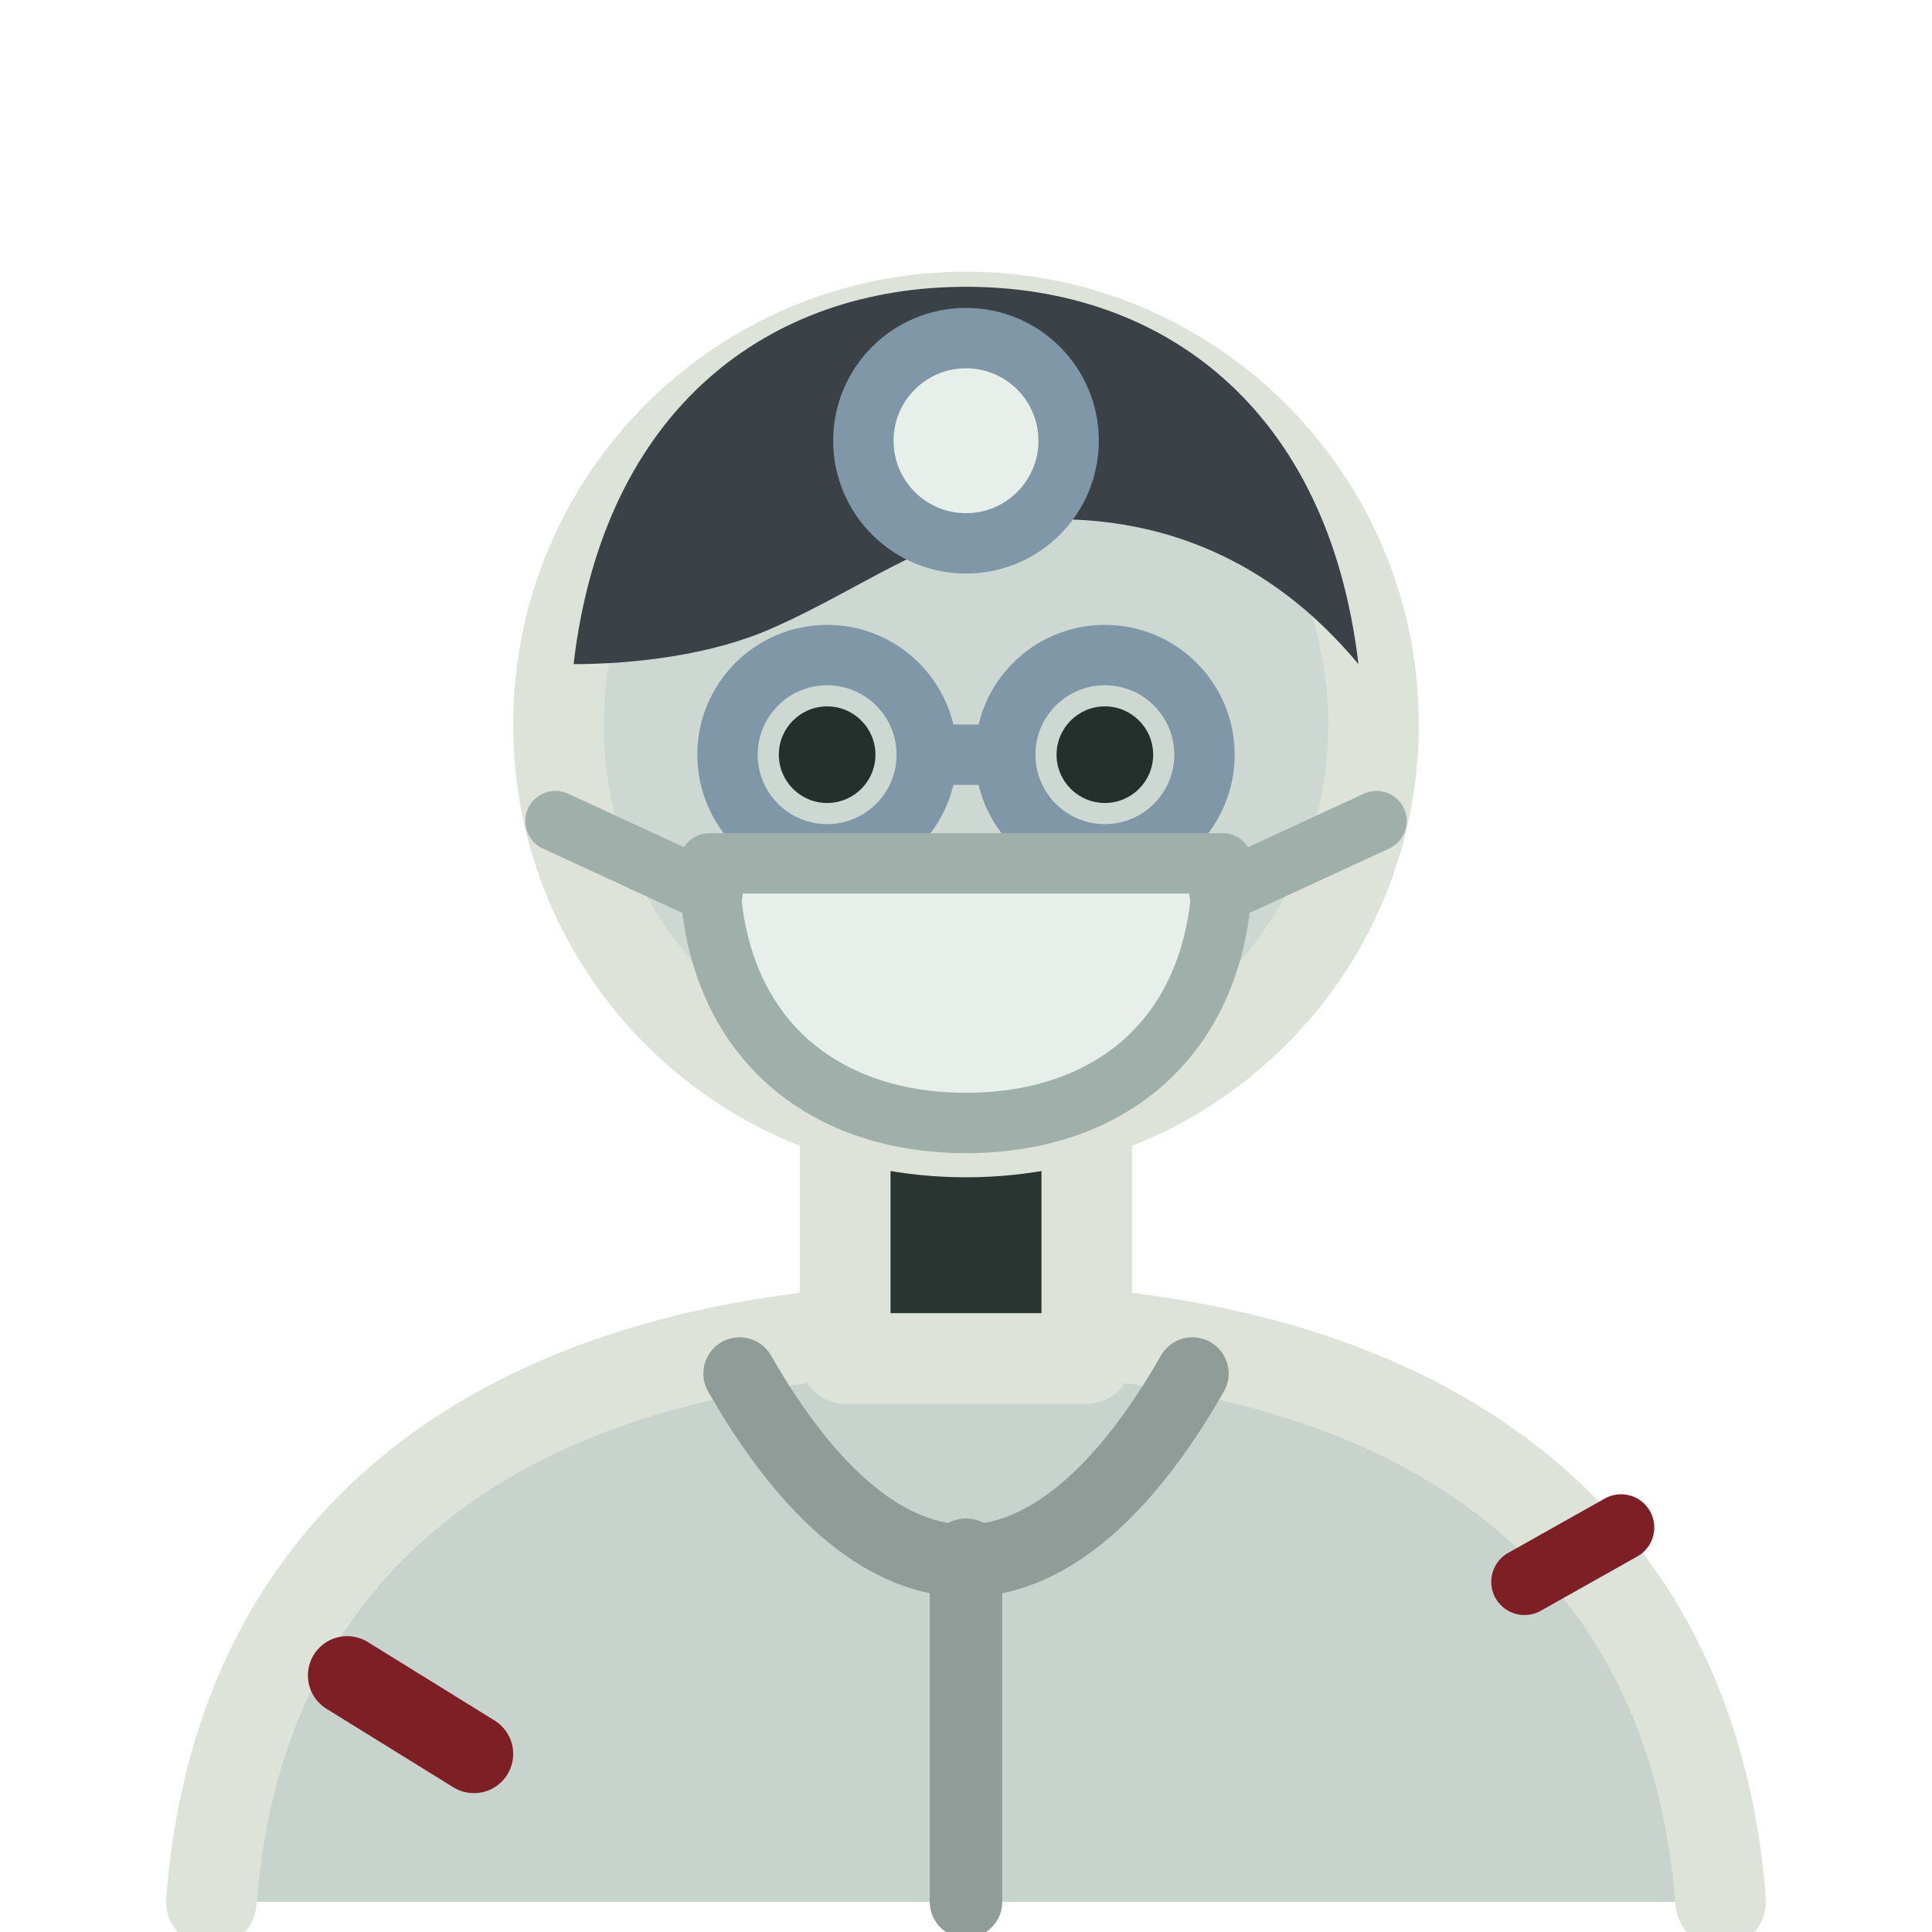
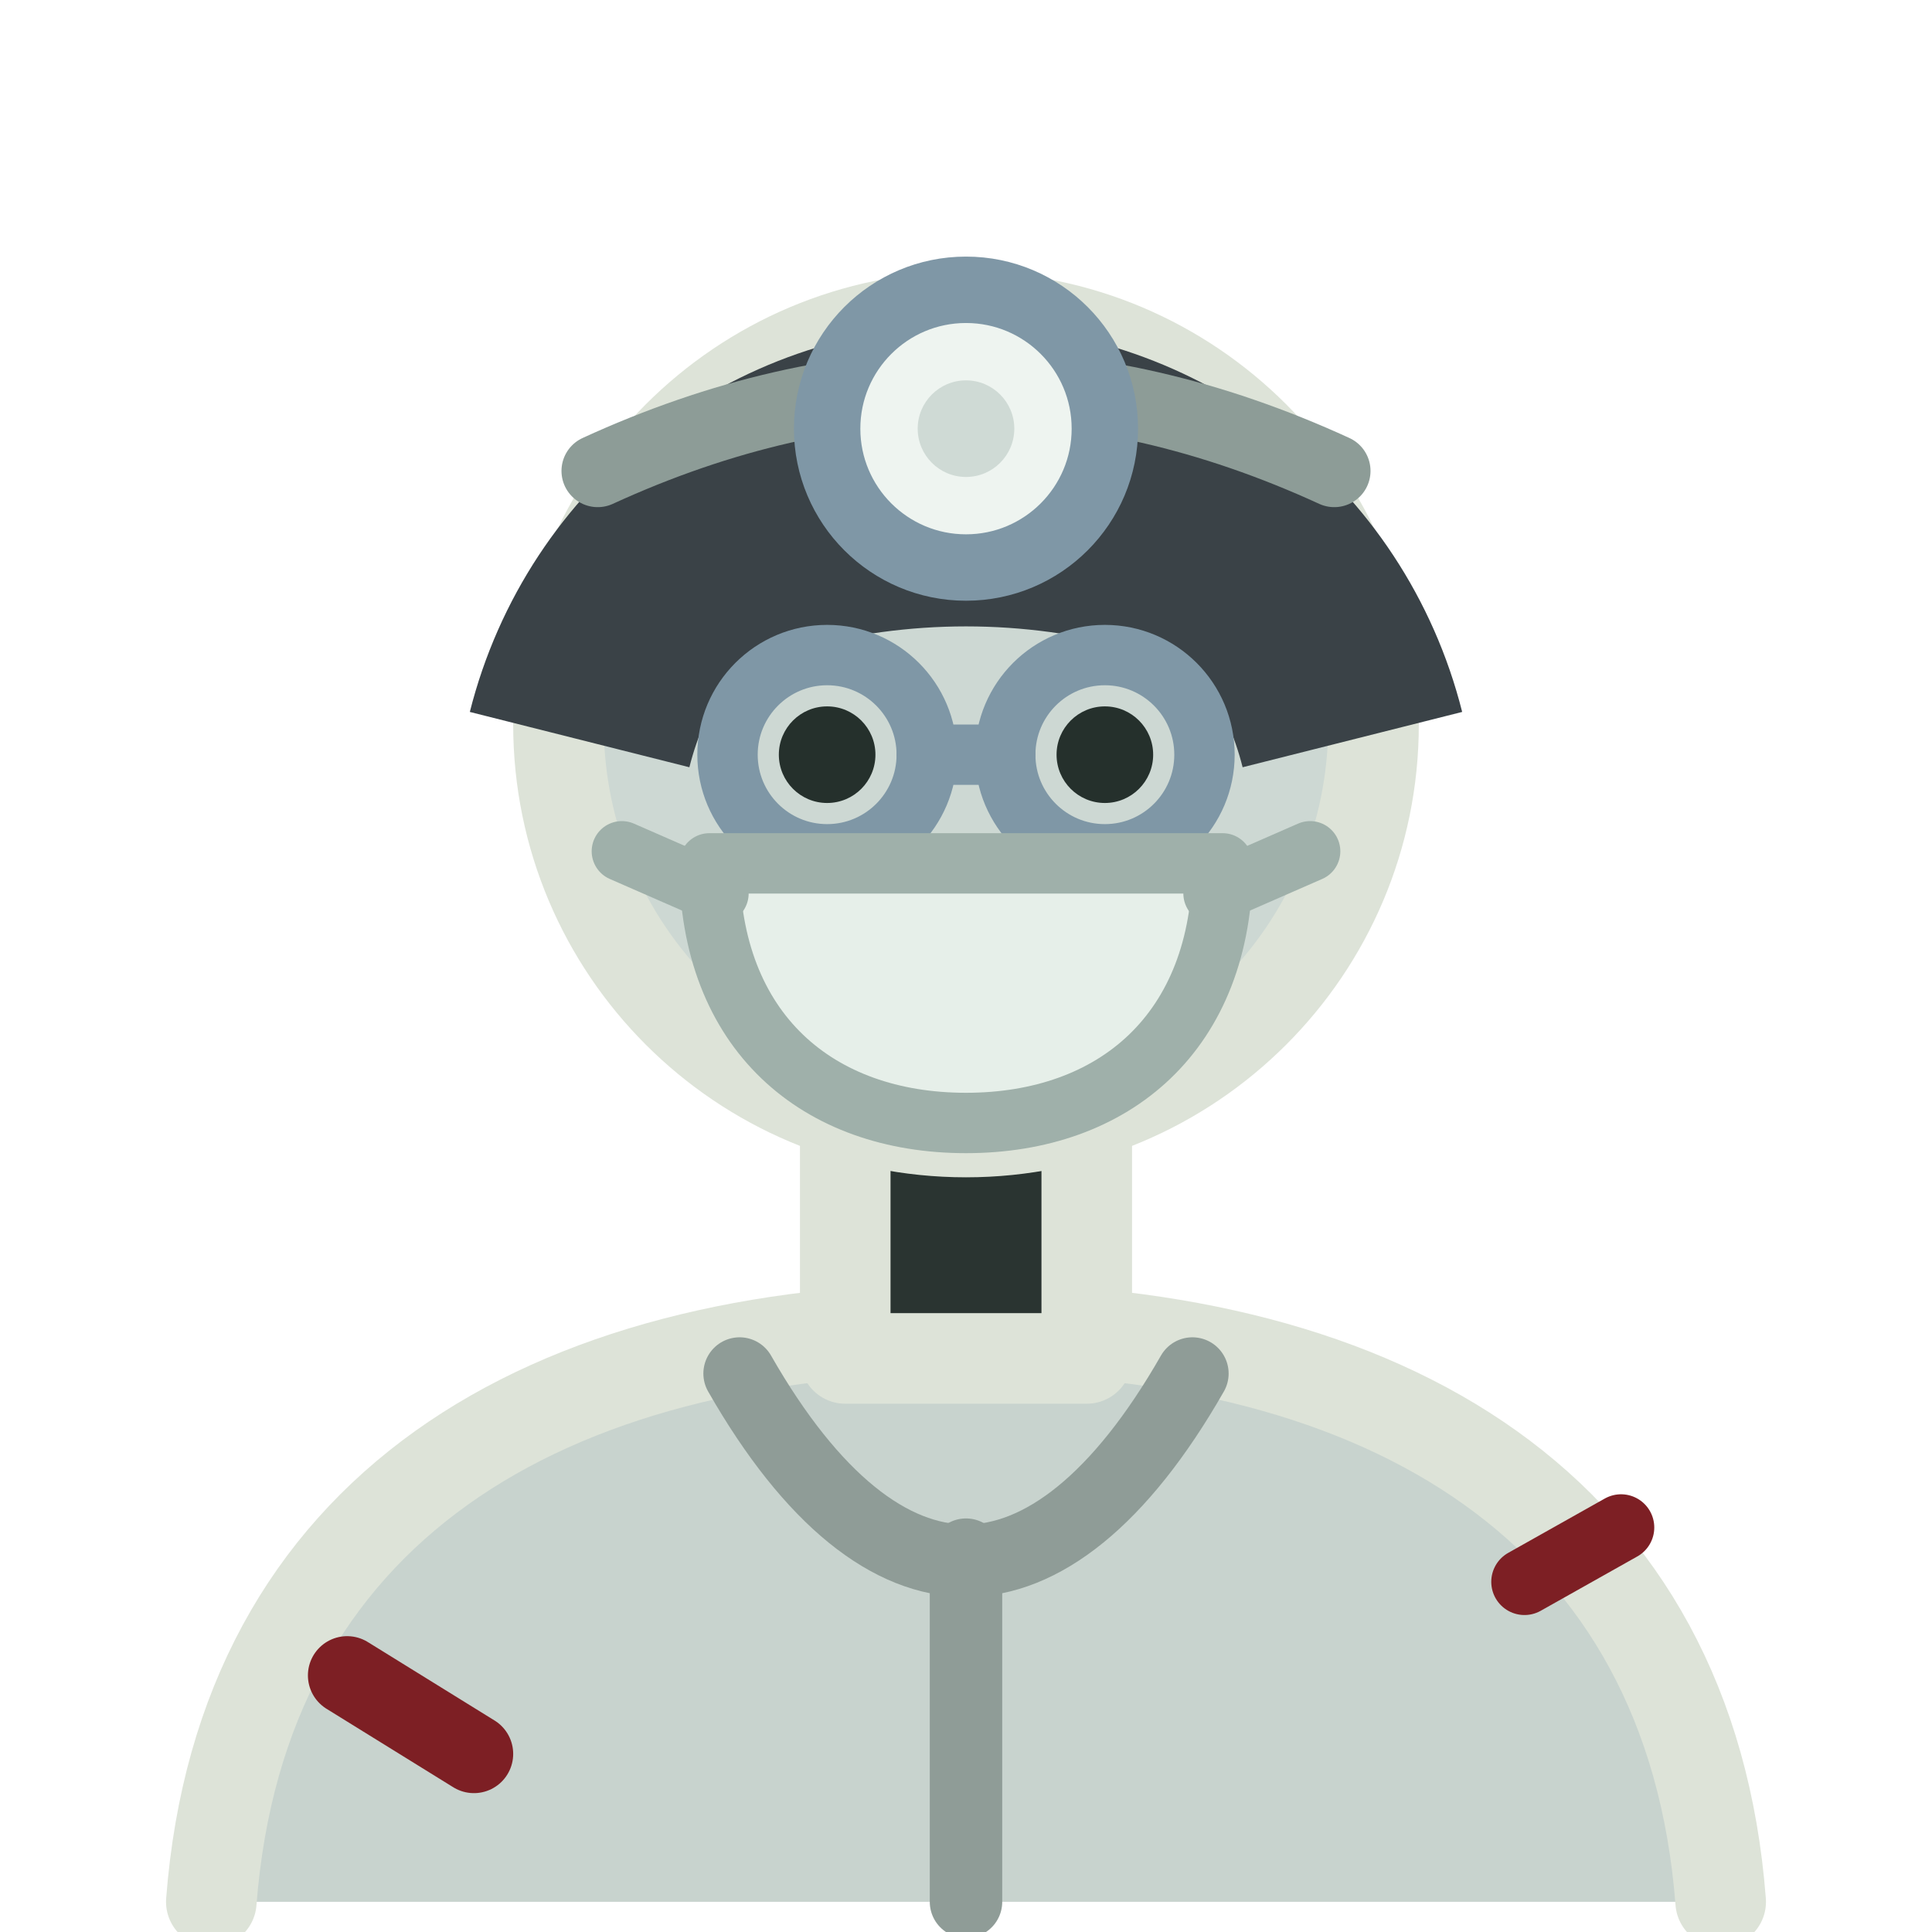
<svg xmlns="http://www.w3.org/2000/svg" viewBox="0 0 64 64" fill="none" stroke="#dde3d8" stroke-width="3" stroke-linecap="round" stroke-linejoin="round">
  <path d="M7 63c1-13 11-19 25-19s24 6 25 19" fill="#c8d3ce" />
  <path d="M24.5 45.5c2.4 4.2 5 6.2 7.5 6.2s5.1-2 7.5-6.2" stroke="#8f9c97" stroke-width="2.4" />
  <path d="M32 51.5V63" stroke="#8f9c97" stroke-width="2.4" />
  <path d="M11.5 55.5l4.2 2.6" stroke="#7d1f24" stroke-width="2.6" />
  <path d="M50.5 52.4l3.2-1.8" stroke="#7d1f24" stroke-width="2.2" />
  <path d="M28 33h8v12h-8z" fill="#2a3431" />
  <circle cx="32" cy="24" r="13.5" fill="#cdd8d3" />
-   <path d="M19 22c1-8.5 6.5-12.5 13-12.5S44 13.5 45 22c-3-3.6-6.6-4.8-10-4.8-3.6 0-6.2 2.2-9.4 3.6-2 .9-4.6 1.2-6.6 1.2z" fill="#3a4247" stroke="none" />
-   <circle cx="32" cy="14.6" r="3.4" fill="#e6efe9" stroke="#7f97a6" stroke-width="2" />
+   <path d="M19.2 24.5a13.2 13.2 0 0 1 25.6 0" stroke="#3a4247" stroke-width="7.5" fill="none" stroke-linecap="butt" />
+   <path d="M20 22.5q12 -6.5 24 0" stroke="#3a4247" stroke-width="3" fill="none" stroke-linecap="butt" />
+   <path d="M19.8 15.6q12.2 -5.6 24.4 0" stroke="#8d9c97" stroke-width="2.4" />
+   <circle cx="32" cy="14.2" r="4.6" fill="#eef4f0" stroke="#7f97a6" stroke-width="2.2" />
+   <circle cx="32" cy="14.2" r="1.6" fill="#cfdad5" stroke="none" />
  <circle cx="27.4" cy="25" r="3.3" stroke="#7f97a6" stroke-width="2" />
  <circle cx="36.6" cy="25" r="3.3" stroke="#7f97a6" stroke-width="2" />
  <path d="M30.7 25h2.6" stroke="#7f97a6" stroke-width="2" />
  <circle cx="27.4" cy="25" r="1.6" fill="#25302c" stroke="none" />
  <circle cx="36.6" cy="25" r="1.6" fill="#25302c" stroke="none" />
  <path d="M23.5 28.6h17c0 5.6-3.6 8.6-8.5 8.6s-8.5-3-8.5-8.6z" fill="#e6efe9" stroke="#9fb0aa" stroke-width="2" />
-   <path d="M23.6 29.6L18.4 27.2M40.4 29.6l5.2-2.4" stroke="#9fb0aa" stroke-width="2" />
+   <path d="M23.8 29.6l-3.2-1.4M40.2 29.6l3.2-1.4" stroke="#9fb0aa" stroke-width="2" />
</svg>
